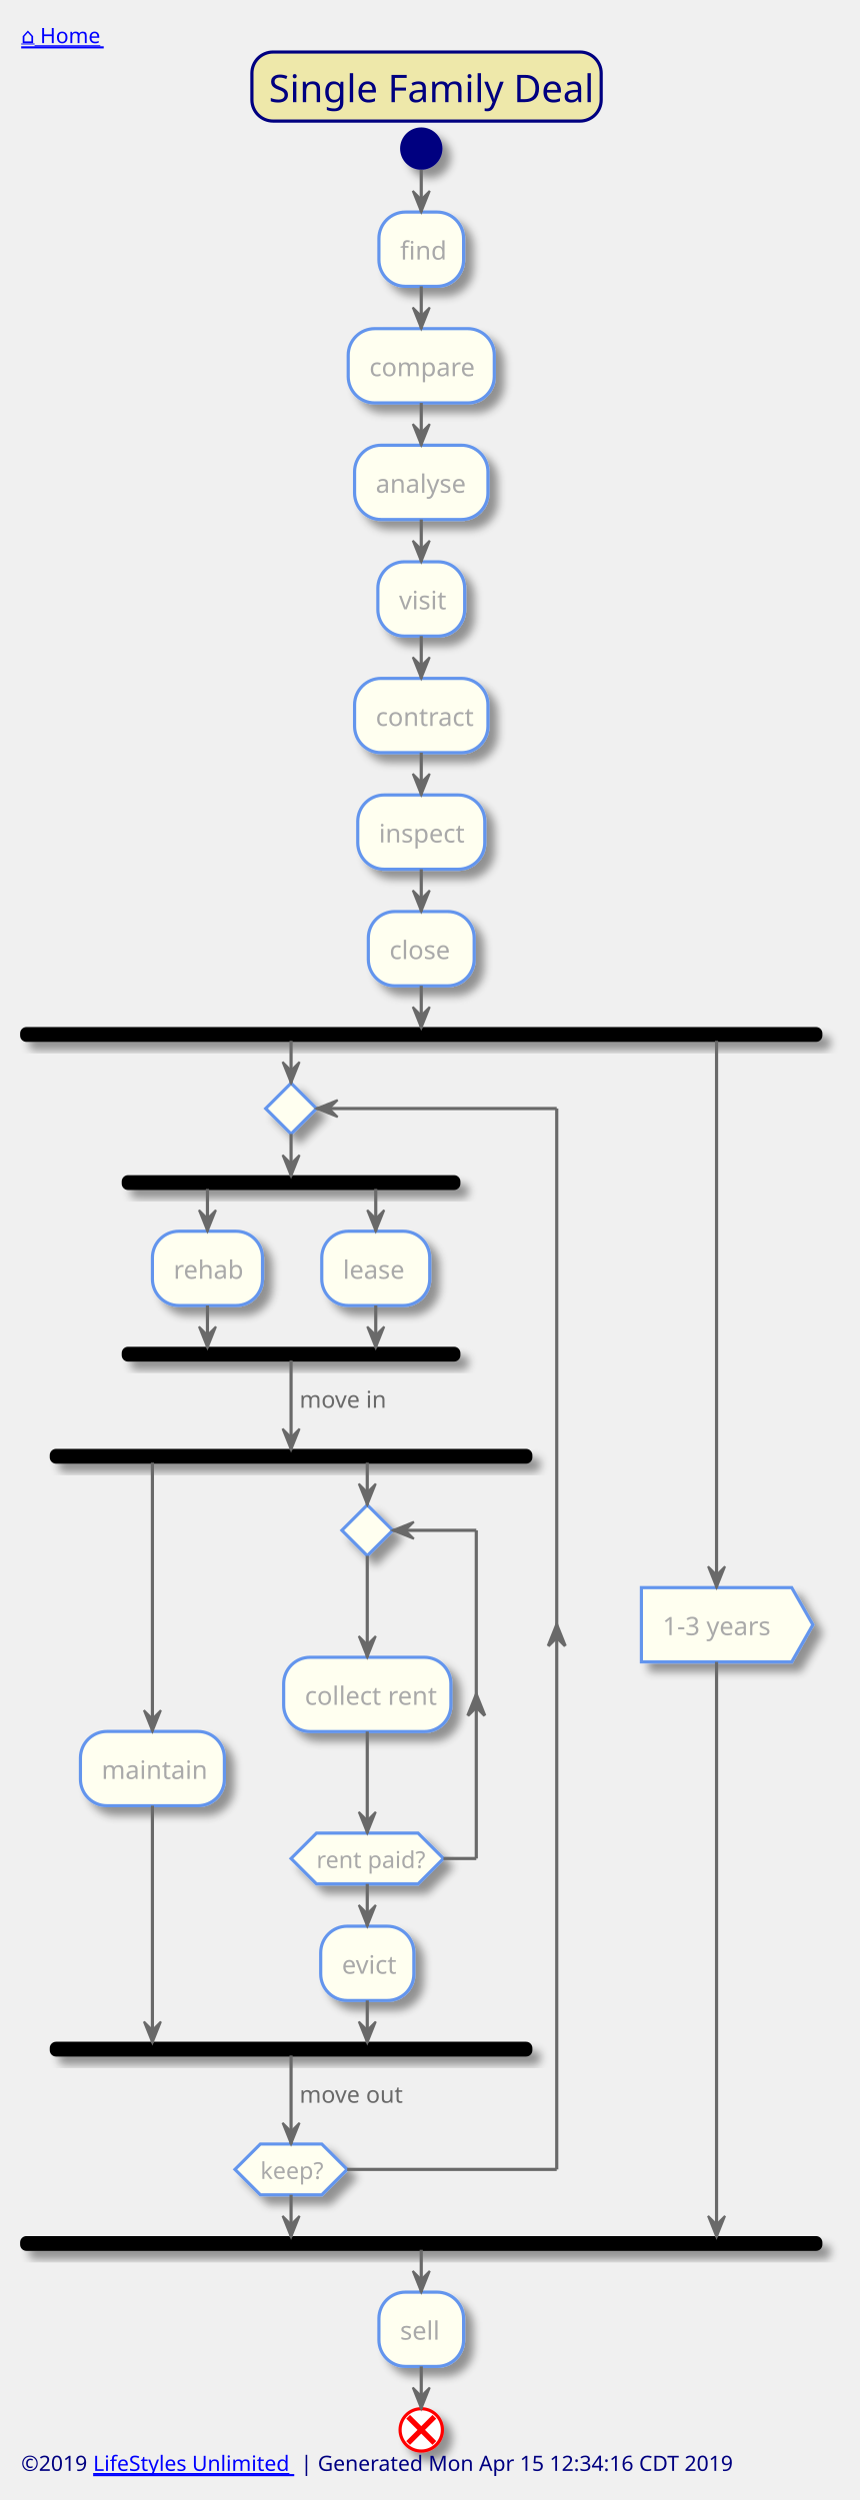
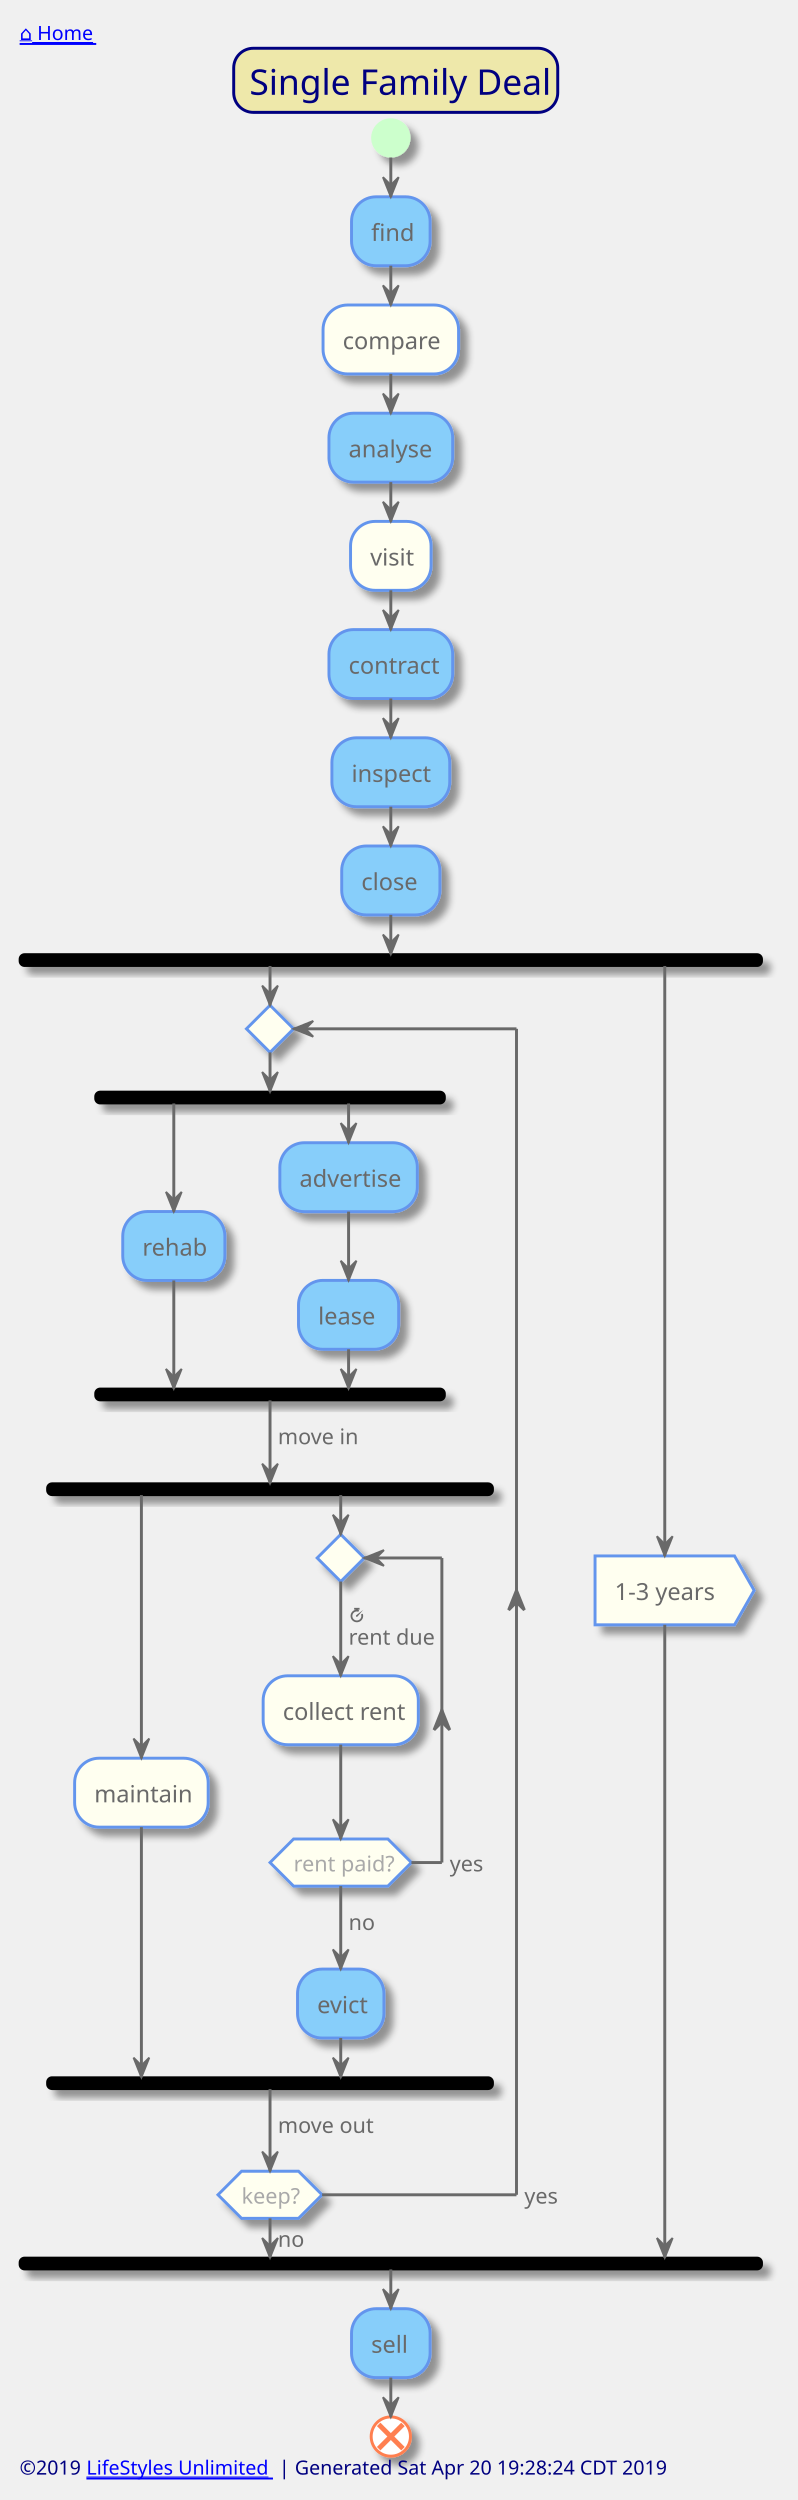
- <svg xmlns="http://www.w3.org/2000/svg" xmlns:xlink="http://www.w3.org/1999/xlink" contentScriptType="application/ecmascript" contentStyleType="text/css" height="1181px" preserveAspectRatio="none" style="width:406px;height:1181px;" version="1.1" viewBox="0 0 406 1181" width="406px" zoomAndPan="magnify">
+ <svg xmlns="http://www.w3.org/2000/svg" xmlns:xlink="http://www.w3.org/1999/xlink" contentScriptType="application/ecmascript" contentStyleType="text/css" height="1273px" preserveAspectRatio="none" style="width:406px;height:1273px;" version="1.1" viewBox="0 0 406 1273" width="406px" zoomAndPan="magnify">
  <defs>
    <style type="text/css">path:hover { stroke: #0000FF !important;}</style>
-     <filter height="300%" id="f150rbgzpoh3ah" width="300%" x="-1" y="-1">
+     <filter height="300%" id="f13ih0qlsdz0rq" width="300%" x="-1" y="-1">
      <feGaussianBlur result="blurOut" stdDeviation="2.0" />
      <feColorMatrix in="blurOut" result="blurOut2" type="matrix" values="0 0 0 0 0 0 0 0 0 0 0 0 0 0 0 0 0 0 .4 0" />
      <feOffset dx="4.0" dy="4.0" in="blurOut2" result="blurOut3" />
      <feBlend in="SourceGraphic" in2="blurOut3" mode="normal" />
    </filter>
  </defs>
  <g>
    <a target="_top" xlink:actuate="onRequest" xlink:href="../index.svg" xlink:show="new" xlink:title="../index.svg" xlink:type="simple">
      <text fill="#0000FF" font-family="sans-serif" font-size="10" lengthAdjust="spacingAndGlyphs" text-decoration="underline" textLength="39" x="10" y="20.381">⌂ Home</text>
      <line style="stroke: #0000FF; stroke-width: 1.0;" x1="10" x2="49" y1="22.381" y2="22.381" />
    </a>
    <rect fill="#EEE8AA" height="32.641" rx="10" ry="10" style="stroke: #000080; stroke-width: 1.5;" width="165" x="119" y="24.578" />
    <text fill="#000080" font-family="sans-serif" font-size="18" lengthAdjust="spacingAndGlyphs" textLength="149" x="127" y="48.264">Single Family Deal</text>
-     <ellipse cx="199" cy="70.219" fill="#000080" filter="url(#f150rbgzpoh3ah)" rx="10" ry="10" style="stroke: none; stroke-width: 1.0;" />
-     <rect fill="#FFFFF0" filter="url(#f150rbgzpoh3ah)" height="35.094" rx="12.5" ry="12.5" style="stroke: #6495ED; stroke-width: 1.5;" width="40" x="179" y="100.219" />
-     <text fill="#A9A9A9" font-family="sans-serif" font-size="12" lengthAdjust="spacingAndGlyphs" textLength="20" x="189" y="122.676">find</text>
-     <rect fill="#FFFFF0" filter="url(#f150rbgzpoh3ah)" height="35.094" rx="12.5" ry="12.5" style="stroke: #6495ED; stroke-width: 1.5;" width="69" x="164.5" y="155.312" />
-     <text fill="#A9A9A9" font-family="sans-serif" font-size="12" lengthAdjust="spacingAndGlyphs" textLength="49" x="174.5" y="177.769">compare</text>
-     <rect fill="#FFFFF0" filter="url(#f150rbgzpoh3ah)" height="35.094" rx="12.5" ry="12.5" style="stroke: #6495ED; stroke-width: 1.5;" width="63" x="167.5" y="210.406" />
-     <text fill="#A9A9A9" font-family="sans-serif" font-size="12" lengthAdjust="spacingAndGlyphs" textLength="43" x="177.5" y="232.863">analyse</text>
-     <rect fill="#FFFFF0" filter="url(#f150rbgzpoh3ah)" height="35.094" rx="12.5" ry="12.5" style="stroke: #6495ED; stroke-width: 1.5;" width="41" x="178.5" y="265.5" />
-     <text fill="#A9A9A9" font-family="sans-serif" font-size="12" lengthAdjust="spacingAndGlyphs" textLength="21" x="188.5" y="287.957">visit</text>
-     <rect fill="#FFFFF0" filter="url(#f150rbgzpoh3ah)" height="35.094" rx="12.5" ry="12.5" style="stroke: #6495ED; stroke-width: 1.5;" width="63" x="167.5" y="320.594" />
-     <text fill="#A9A9A9" font-family="sans-serif" font-size="12" lengthAdjust="spacingAndGlyphs" textLength="43" x="177.5" y="343.051">contract</text>
-     <rect fill="#FFFFF0" filter="url(#f150rbgzpoh3ah)" height="35.094" rx="12.5" ry="12.5" style="stroke: #6495ED; stroke-width: 1.5;" width="60" x="169" y="375.688" />
-     <text fill="#A9A9A9" font-family="sans-serif" font-size="12" lengthAdjust="spacingAndGlyphs" textLength="40" x="179" y="398.144">inspect</text>
-     <rect fill="#FFFFF0" filter="url(#f150rbgzpoh3ah)" height="35.094" rx="12.5" ry="12.5" style="stroke: #6495ED; stroke-width: 1.5;" width="50" x="174" y="430.781" />
-     <text fill="#A9A9A9" font-family="sans-serif" font-size="12" lengthAdjust="spacingAndGlyphs" textLength="30" x="184" y="453.238">close</text>
-     <rect fill="#000000" filter="url(#f150rbgzpoh3ah)" height="6" rx="2.5" ry="2.5" style="stroke: #000000; stroke-width: 1.0;" width="378" x="10" y="485.875" />
-     <rect fill="#000000" filter="url(#f150rbgzpoh3ah)" height="6" rx="2.5" ry="2.5" style="stroke: #000000; stroke-width: 1.0;" width="159" x="58" y="555.875" />
-     <rect fill="#FFFFF0" filter="url(#f150rbgzpoh3ah)" height="35.094" rx="12.5" ry="12.5" style="stroke: #6495ED; stroke-width: 1.5;" width="52" x="72" y="581.875" />
-     <text fill="#A9A9A9" font-family="sans-serif" font-size="12" lengthAdjust="spacingAndGlyphs" textLength="32" x="82" y="604.332">rehab</text>
-     <rect fill="#FFFFF0" filter="url(#f150rbgzpoh3ah)" height="35.094" rx="12.5" ry="12.5" style="stroke: #6495ED; stroke-width: 1.5;" width="51" x="152" y="581.875" />
-     <text fill="#A9A9A9" font-family="sans-serif" font-size="12" lengthAdjust="spacingAndGlyphs" textLength="31" x="162" y="604.332">lease</text>
-     <rect fill="#000000" filter="url(#f150rbgzpoh3ah)" height="6" rx="2.5" ry="2.5" style="stroke: #000000; stroke-width: 1.0;" width="159" x="58" y="636.969" />
-     <rect fill="#000000" filter="url(#f150rbgzpoh3ah)" height="6" rx="2.5" ry="2.5" style="stroke: #000000; stroke-width: 1.0;" width="227" x="24" y="685.222" />
-     <rect fill="#FFFFF0" filter="url(#f150rbgzpoh3ah)" height="35.094" rx="12.5" ry="12.5" style="stroke: #6495ED; stroke-width: 1.5;" width="68" x="38" y="818.269" />
-     <text fill="#A9A9A9" font-family="sans-serif" font-size="12" lengthAdjust="spacingAndGlyphs" textLength="48" x="48" y="840.726">maintain</text>
-     <rect fill="#FFFFF0" filter="url(#f150rbgzpoh3ah)" height="35.094" rx="12.5" ry="12.5" style="stroke: #6495ED; stroke-width: 1.5;" width="79" x="134" y="783.222" />
-     <text fill="#A9A9A9" font-family="sans-serif" font-size="12" lengthAdjust="spacingAndGlyphs" textLength="59" x="144" y="805.679">collect rent</text>
-     <polygon fill="#FFFFF0" filter="url(#f150rbgzpoh3ah)" points="173.5,711.222,185.5,723.222,173.5,735.222,161.5,723.222,173.5,711.222" style="stroke: #6495ED; stroke-width: 1.5;" />
-     <polygon fill="#FFFFF0" filter="url(#f150rbgzpoh3ah)" points="149.5,866.315,197.5,866.315,209.5,878.315,197.5,890.315,149.5,890.315,137.5,878.315,149.5,866.315" style="stroke: #6495ED; stroke-width: 1.5;" />
-     <text fill="#A9A9A9" font-family="sans-serif" font-size="11" lengthAdjust="spacingAndGlyphs" textLength="48" x="149.5" y="882.816">rent paid?</text>
-     <rect fill="#FFFFF0" filter="url(#f150rbgzpoh3ah)" height="35.094" rx="12.5" ry="12.5" style="stroke: #6495ED; stroke-width: 1.5;" width="44" x="151.5" y="910.315" />
-     <text fill="#A9A9A9" font-family="sans-serif" font-size="12" lengthAdjust="spacingAndGlyphs" textLength="24" x="161.5" y="932.773">evict</text>
-     <rect fill="#000000" filter="url(#f150rbgzpoh3ah)" height="6" rx="2.5" ry="2.5" style="stroke: #000000; stroke-width: 1.0;" width="227" x="24" y="965.409" />
-     <polygon fill="#FFFFF0" filter="url(#f150rbgzpoh3ah)" points="137.5,511.875,149.5,523.875,137.5,535.875,125.5,523.875,137.5,511.875" style="stroke: #6495ED; stroke-width: 1.5;" />
-     <polygon fill="#FFFFF0" filter="url(#f150rbgzpoh3ah)" points="123,1013.244,152,1013.244,164,1025.244,152,1037.244,123,1037.244,111,1025.244,123,1013.244" style="stroke: #6495ED; stroke-width: 1.5;" />
-     <text fill="#A9A9A9" font-family="sans-serif" font-size="11" lengthAdjust="spacingAndGlyphs" textLength="29" x="123" y="1029.745">keep?</text>
-     <polygon fill="#FFFFF0" filter="url(#f150rbgzpoh3ah)" points="303,750.304,374,750.304,384,767.851,374,785.398,303,785.398" style="stroke: #6495ED; stroke-width: 1.5;" />
-     <text fill="#A9A9A9" font-family="sans-serif" font-size="12" lengthAdjust="spacingAndGlyphs" textLength="51" x="313" y="772.761">1-3 years</text>
-     <rect fill="#000000" filter="url(#f150rbgzpoh3ah)" height="6" rx="2.5" ry="2.5" style="stroke: #000000; stroke-width: 1.0;" width="378" x="10" y="1057.244" />
-     <rect fill="#FFFFF0" filter="url(#f150rbgzpoh3ah)" height="35.094" rx="12.5" ry="12.5" style="stroke: #6495ED; stroke-width: 1.5;" width="40" x="179" y="1083.244" />
-     <text fill="#A9A9A9" font-family="sans-serif" font-size="12" lengthAdjust="spacingAndGlyphs" textLength="20" x="189" y="1105.701">sell</text>
-     <ellipse cx="199" cy="1148.338" fill="#FFFFFF" filter="url(#f150rbgzpoh3ah)" rx="10" ry="10" style="stroke: #FF0000; stroke-width: 1.5;" />
-     <line style="stroke: #FF0000; stroke-width: 2.5;" x1="192.813" x2="205.187" y1="1142.151" y2="1154.525" />
-     <line style="stroke: #FF0000; stroke-width: 2.5;" x1="205.187" x2="192.813" y1="1142.151" y2="1154.525" />
+     <ellipse cx="199" cy="70.219" fill="#CCFFCC" filter="url(#f13ih0qlsdz0rq)" rx="10" ry="10" style="stroke: none; stroke-width: 1.0;" />
+     <a target="_top" xlink:actuate="onRequest" xlink:href="finding.svg?sanitize=true" xlink:show="new" xlink:title="finding.svg?sanitize=true" xlink:type="simple">
+       <rect fill="#87CEFA" filter="url(#f13ih0qlsdz0rq)" height="35.094" rx="12.5" ry="12.5" style="stroke: #6495ED; stroke-width: 1.5;" width="40" x="179" y="100.219" />
+       <text fill="#696969" font-family="sans-serif" font-size="12" lengthAdjust="spacingAndGlyphs" textLength="20" x="189" y="122.676">find</text>
+     </a>
+     <rect fill="#FFFFF0" filter="url(#f13ih0qlsdz0rq)" height="35.094" rx="12.5" ry="12.5" style="stroke: #6495ED; stroke-width: 1.5;" width="69" x="164.5" y="155.312" />
+     <text fill="#696969" font-family="sans-serif" font-size="12" lengthAdjust="spacingAndGlyphs" textLength="49" x="174.5" y="177.769">compare</text>
+     <a target="_top" xlink:actuate="onRequest" xlink:href="evaluating.svg?sanitize=true" xlink:show="new" xlink:title="evaluating.svg?sanitize=true" xlink:type="simple">
+       <rect fill="#87CEFA" filter="url(#f13ih0qlsdz0rq)" height="35.094" rx="12.5" ry="12.5" style="stroke: #6495ED; stroke-width: 1.5;" width="63" x="167.5" y="210.406" />
+       <text fill="#696969" font-family="sans-serif" font-size="12" lengthAdjust="spacingAndGlyphs" textLength="43" x="177.5" y="232.863">analyse</text>
+     </a>
+     <rect fill="#FFFFF0" filter="url(#f13ih0qlsdz0rq)" height="35.094" rx="12.5" ry="12.5" style="stroke: #6495ED; stroke-width: 1.5;" width="41" x="178.5" y="265.5" />
+     <text fill="#696969" font-family="sans-serif" font-size="12" lengthAdjust="spacingAndGlyphs" textLength="21" x="188.5" y="287.957">visit</text>
+     <a target="_top" xlink:actuate="onRequest" xlink:href="negotiating.svg?sanitize=true" xlink:show="new" xlink:title="negotiating.svg?sanitize=true" xlink:type="simple">
+       <rect fill="#87CEFA" filter="url(#f13ih0qlsdz0rq)" height="35.094" rx="12.5" ry="12.5" style="stroke: #6495ED; stroke-width: 1.5;" width="63" x="167.5" y="320.594" />
+       <text fill="#696969" font-family="sans-serif" font-size="12" lengthAdjust="spacingAndGlyphs" textLength="43" x="177.5" y="343.051">contract</text>
+     </a>
+     <a target="_top" xlink:actuate="onRequest" xlink:href="due-diligence.svg?sanitize=true" xlink:show="new" xlink:title="due-diligence.svg?sanitize=true" xlink:type="simple">
+       <rect fill="#87CEFA" filter="url(#f13ih0qlsdz0rq)" height="35.094" rx="12.5" ry="12.5" style="stroke: #6495ED; stroke-width: 1.5;" width="60" x="169" y="375.688" />
+       <text fill="#696969" font-family="sans-serif" font-size="12" lengthAdjust="spacingAndGlyphs" textLength="40" x="179" y="398.144">inspect</text>
+     </a>
+     <a target="_top" xlink:actuate="onRequest" xlink:href="closing.svg?sanitize=true" xlink:show="new" xlink:title="closing.svg?sanitize=true" xlink:type="simple">
+       <rect fill="#87CEFA" filter="url(#f13ih0qlsdz0rq)" height="35.094" rx="12.5" ry="12.5" style="stroke: #6495ED; stroke-width: 1.5;" width="50" x="174" y="430.781" />
+       <text fill="#696969" font-family="sans-serif" font-size="12" lengthAdjust="spacingAndGlyphs" textLength="30" x="184" y="453.238">close</text>
+     </a>
+     <rect fill="#000000" filter="url(#f13ih0qlsdz0rq)" height="6" rx="2.5" ry="2.5" style="stroke: #000000; stroke-width: 1.0;" width="378" x="10" y="485.875" />
+     <rect fill="#000000" filter="url(#f13ih0qlsdz0rq)" height="6" rx="2.5" ry="2.5" style="stroke: #000000; stroke-width: 1.0;" width="178" x="48.5" y="555.875" />
+     <a target="_top" xlink:actuate="onRequest" xlink:href="rehabbing.svg?sanitize=true" xlink:show="new" xlink:title="rehabbing.svg?sanitize=true" xlink:type="simple">
+       <rect fill="#87CEFA" filter="url(#f13ih0qlsdz0rq)" height="35.094" rx="12.5" ry="12.5" style="stroke: #6495ED; stroke-width: 1.5;" width="52" x="62.5" y="616.922" />
+       <text fill="#696969" font-family="sans-serif" font-size="12" lengthAdjust="spacingAndGlyphs" textLength="32" x="72.5" y="639.379">rehab</text>
+     </a>
+     <a target="_top" xlink:actuate="onRequest" xlink:href="advertise.svg?sanitize=true" xlink:show="new" xlink:title="advertise.svg?sanitize=true" xlink:type="simple">
+       <rect fill="#87CEFA" filter="url(#f13ih0qlsdz0rq)" height="35.094" rx="12.5" ry="12.5" style="stroke: #6495ED; stroke-width: 1.5;" width="70" x="142.5" y="581.875" />
+       <text fill="#696969" font-family="sans-serif" font-size="12" lengthAdjust="spacingAndGlyphs" textLength="50" x="152.5" y="604.332">advertise</text>
+     </a>
+     <a target="_top" xlink:actuate="onRequest" xlink:href="leasing.svg?sanitize=true" xlink:show="new" xlink:title="leasing.svg?sanitize=true" xlink:type="simple">
+       <rect fill="#87CEFA" filter="url(#f13ih0qlsdz0rq)" height="35.094" rx="12.5" ry="12.5" style="stroke: #6495ED; stroke-width: 1.5;" width="51" x="152" y="651.969" />
+       <text fill="#696969" font-family="sans-serif" font-size="12" lengthAdjust="spacingAndGlyphs" textLength="31" x="162" y="674.426">lease</text>
+     </a>
+     <rect fill="#000000" filter="url(#f13ih0qlsdz0rq)" height="6" rx="2.5" ry="2.5" style="stroke: #000000; stroke-width: 1.0;" width="178" x="48.5" y="707.062" />
+     <rect fill="#000000" filter="url(#f13ih0qlsdz0rq)" height="6" rx="2.5" ry="2.5" style="stroke: #000000; stroke-width: 1.0;" width="227" x="24" y="755.315" />
+     <rect fill="#FFFFF0" filter="url(#f13ih0qlsdz0rq)" height="35.094" rx="12.5" ry="12.5" style="stroke: #6495ED; stroke-width: 1.5;" width="68" x="38" y="895.28" />
+     <text fill="#696969" font-family="sans-serif" font-size="12" lengthAdjust="spacingAndGlyphs" textLength="48" x="48" y="917.737">maintain</text>
+     <rect fill="#FFFFF0" filter="url(#f13ih0qlsdz0rq)" height="35.094" rx="12.5" ry="12.5" style="stroke: #6495ED; stroke-width: 1.5;" width="79" x="134" y="853.315" />
+     <text fill="#696969" font-family="sans-serif" font-size="12" lengthAdjust="spacingAndGlyphs" textLength="59" x="144" y="875.773">collect rent</text>
+     <polygon fill="#FFFFF0" filter="url(#f13ih0qlsdz0rq)" points="173.5,781.315,185.5,793.315,173.5,805.315,161.5,793.315,173.5,781.315" style="stroke: #6495ED; stroke-width: 1.5;" />
+     <polygon fill="#FFFFF0" filter="url(#f13ih0qlsdz0rq)" points="149.5,936.409,197.5,936.409,209.5,948.409,197.5,960.409,149.5,960.409,137.5,948.409,149.5,936.409" style="stroke: #6495ED; stroke-width: 1.5;" />
+     <text fill="#A9A9A9" font-family="sans-serif" font-size="11" lengthAdjust="spacingAndGlyphs" textLength="48" x="149.5" y="952.91">rent paid?</text>
+     <a target="_top" xlink:actuate="onRequest" xlink:href="evict.svg?sanitize=true" xlink:show="new" xlink:title="evict.svg?sanitize=true" xlink:type="simple">
+       <rect fill="#87CEFA" filter="url(#f13ih0qlsdz0rq)" height="35.094" rx="12.5" ry="12.5" style="stroke: #6495ED; stroke-width: 1.5;" width="44" x="151.5" y="1002.662" />
+       <text fill="#696969" font-family="sans-serif" font-size="12" lengthAdjust="spacingAndGlyphs" textLength="24" x="161.5" y="1025.119">evict</text>
+     </a>
+     <rect fill="#000000" filter="url(#f13ih0qlsdz0rq)" height="6" rx="2.5" ry="2.5" style="stroke: #000000; stroke-width: 1.0;" width="227" x="24" y="1057.756" />
+     <polygon fill="#FFFFF0" filter="url(#f13ih0qlsdz0rq)" points="137.5,511.875,149.5,523.875,137.5,535.875,125.5,523.875,137.5,511.875" style="stroke: #6495ED; stroke-width: 1.5;" />
+     <polygon fill="#FFFFF0" filter="url(#f13ih0qlsdz0rq)" points="123,1105.591,152,1105.591,164,1117.591,152,1129.591,123,1129.591,111,1117.591,123,1105.591" style="stroke: #6495ED; stroke-width: 1.5;" />
+     <text fill="#A9A9A9" font-family="sans-serif" font-size="11" lengthAdjust="spacingAndGlyphs" textLength="29" x="123" y="1122.092">keep?</text>
+     <polygon fill="#FFFFF0" filter="url(#f13ih0qlsdz0rq)" points="303,792.269,374,792.269,384,809.815,374,827.362,303,827.362" style="stroke: #6495ED; stroke-width: 1.5;" />
+     <text fill="#696969" font-family="sans-serif" font-size="12" lengthAdjust="spacingAndGlyphs" textLength="51" x="313" y="814.726">1-3 years</text>
+     <rect fill="#000000" filter="url(#f13ih0qlsdz0rq)" height="6" rx="2.5" ry="2.5" style="stroke: #000000; stroke-width: 1.0;" width="378" x="10" y="1149.591" />
+     <a target="_top" xlink:actuate="onRequest" xlink:href="selling.svg?sanitize=true" xlink:show="new" xlink:title="selling.svg?sanitize=true" xlink:type="simple">
+       <rect fill="#87CEFA" filter="url(#f13ih0qlsdz0rq)" height="35.094" rx="12.5" ry="12.5" style="stroke: #6495ED; stroke-width: 1.5;" width="40" x="179" y="1175.591" />
+       <text fill="#696969" font-family="sans-serif" font-size="12" lengthAdjust="spacingAndGlyphs" textLength="20" x="189" y="1198.048">sell</text>
+     </a>
+     <ellipse cx="199" cy="1240.685" fill="#FFFFFF" filter="url(#f13ih0qlsdz0rq)" rx="10" ry="10" style="stroke: #FF7F50; stroke-width: 1.5;" />
+     <line style="stroke: #FF7F50; stroke-width: 2.5;" x1="192.813" x2="205.187" y1="1234.497" y2="1246.872" />
+     <line style="stroke: #FF7F50; stroke-width: 2.5;" x1="205.187" x2="192.813" y1="1234.497" y2="1246.872" />
    <line style="stroke: #696969; stroke-width: 1.5;" x1="199" x2="199" y1="80.219" y2="100.219" />
    <polygon fill="#696969" points="195,90.219,199,100.219,203,90.219,199,94.219" style="stroke: #696969; stroke-width: 1.0;" />
    <line style="stroke: #696969; stroke-width: 1.5;" x1="199" x2="199" y1="135.312" y2="155.312" />
    <polygon fill="#696969" points="195,145.312,199,155.312,203,145.312,199,149.312" style="stroke: #696969; stroke-width: 1.0;" />
    <line style="stroke: #696969; stroke-width: 1.5;" x1="199" x2="199" y1="190.406" y2="210.406" />
    <polygon fill="#696969" points="195,200.406,199,210.406,203,200.406,199,204.406" style="stroke: #696969; stroke-width: 1.0;" />
    <line style="stroke: #696969; stroke-width: 1.5;" x1="199" x2="199" y1="245.5" y2="265.5" />
    <polygon fill="#696969" points="195,255.5,199,265.5,203,255.5,199,259.5" style="stroke: #696969; stroke-width: 1.0;" />
    <line style="stroke: #696969; stroke-width: 1.5;" x1="199" x2="199" y1="300.594" y2="320.594" />
    <polygon fill="#696969" points="195,310.594,199,320.594,203,310.594,199,314.594" style="stroke: #696969; stroke-width: 1.0;" />
    <line style="stroke: #696969; stroke-width: 1.5;" x1="199" x2="199" y1="355.688" y2="375.688" />
    <polygon fill="#696969" points="195,365.688,199,375.688,203,365.688,199,369.688" style="stroke: #696969; stroke-width: 1.0;" />
    <line style="stroke: #696969; stroke-width: 1.5;" x1="199" x2="199" y1="410.781" y2="430.781" />
    <polygon fill="#696969" points="195,420.781,199,430.781,203,420.781,199,424.781" style="stroke: #696969; stroke-width: 1.0;" />
-     <line style="stroke: #696969; stroke-width: 1.5;" x1="98" x2="98" y1="561.875" y2="581.875" />
-     <polygon fill="#696969" points="94,571.875,98,581.875,102,571.875,98,575.875" style="stroke: #696969; stroke-width: 1.0;" />
+     <line style="stroke: #696969; stroke-width: 1.5;" x1="177.5" x2="177.5" y1="616.969" y2="651.969" />
+     <polygon fill="#696969" points="173.5,641.969,177.5,651.969,181.5,641.969,177.5,645.969" style="stroke: #696969; stroke-width: 1.0;" />
+     <line style="stroke: #696969; stroke-width: 1.5;" x1="88.5" x2="88.5" y1="561.875" y2="616.922" />
+     <polygon fill="#696969" points="84.5,606.922,88.5,616.922,92.5,606.922,88.5,610.922" style="stroke: #696969; stroke-width: 1.0;" />
    <line style="stroke: #696969; stroke-width: 1.5;" x1="177.5" x2="177.5" y1="561.875" y2="581.875" />
    <polygon fill="#696969" points="173.5,571.875,177.5,581.875,181.5,571.875,177.5,575.875" style="stroke: #696969; stroke-width: 1.0;" />
-     <line style="stroke: #696969; stroke-width: 1.5;" x1="98" x2="98" y1="616.969" y2="636.969" />
-     <polygon fill="#696969" points="94,626.969,98,636.969,102,626.969,98,630.969" style="stroke: #696969; stroke-width: 1.0;" />
-     <line style="stroke: #696969; stroke-width: 1.5;" x1="177.5" x2="177.5" y1="616.969" y2="636.969" />
-     <polygon fill="#696969" points="173.5,626.969,177.5,636.969,181.5,626.969,177.5,630.969" style="stroke: #696969; stroke-width: 1.0;" />
-     <line style="stroke: #696969; stroke-width: 1.5;" x1="173.5" x2="173.5" y1="735.222" y2="783.222" />
-     <polygon fill="#696969" points="169.5,773.222,173.5,783.222,177.5,773.222,173.5,777.222" style="stroke: #696969; stroke-width: 1.0;" />
-     <line style="stroke: #696969; stroke-width: 1.5;" x1="209.5" x2="225" y1="878.315" y2="878.315" />
-     <polygon fill="#696969" points="221,810.769,225,800.769,229,810.769,225,806.769" style="stroke: #696969; stroke-width: 1.5;" />
-     <line style="stroke: #696969; stroke-width: 1.5;" x1="225" x2="225" y1="723.222" y2="878.315" />
-     <line style="stroke: #696969; stroke-width: 1.5;" x1="225" x2="185.5" y1="723.222" y2="723.222" />
-     <polygon fill="#696969" points="195.5,719.222,185.5,723.222,195.5,727.222,191.5,723.222" style="stroke: #696969; stroke-width: 1.0;" />
-     <line style="stroke: #696969; stroke-width: 1.5;" x1="173.5" x2="173.5" y1="818.315" y2="866.315" />
-     <polygon fill="#696969" points="169.5,856.315,173.5,866.315,177.5,856.315,173.5,860.315" style="stroke: #696969; stroke-width: 1.0;" />
-     <line style="stroke: #696969; stroke-width: 1.5;" x1="173.5" x2="173.5" y1="890.315" y2="910.315" />
-     <polygon fill="#696969" points="169.5,900.315,173.5,910.315,177.5,900.315,173.5,904.315" style="stroke: #696969; stroke-width: 1.0;" />
-     <line style="stroke: #696969; stroke-width: 1.5;" x1="72" x2="72" y1="691.222" y2="818.269" />
-     <polygon fill="#696969" points="68,808.269,72,818.269,76,808.269,72,812.269" style="stroke: #696969; stroke-width: 1.0;" />
-     <line style="stroke: #696969; stroke-width: 1.5;" x1="173.5" x2="173.5" y1="691.222" y2="711.222" />
-     <polygon fill="#696969" points="169.5,701.222,173.5,711.222,177.5,701.222,173.5,705.222" style="stroke: #696969; stroke-width: 1.0;" />
-     <line style="stroke: #696969; stroke-width: 1.5;" x1="72" x2="72" y1="853.362" y2="965.409" />
-     <polygon fill="#696969" points="68,955.409,72,965.409,76,955.409,72,959.409" style="stroke: #696969; stroke-width: 1.0;" />
-     <line style="stroke: #696969; stroke-width: 1.5;" x1="173.5" x2="173.5" y1="945.409" y2="965.409" />
-     <polygon fill="#696969" points="169.5,955.409,173.5,965.409,177.5,955.409,173.5,959.409" style="stroke: #696969; stroke-width: 1.0;" />
-     <line style="stroke: #696969; stroke-width: 1.5;" x1="137.5" x2="137.5" y1="642.969" y2="685.222" />
-     <polygon fill="#696969" points="133.5,675.222,137.5,685.222,141.5,675.222,137.5,679.222" style="stroke: #696969; stroke-width: 1.0;" />
-     <text fill="#696969" font-family="sans-serif" font-size="11" lengthAdjust="spacingAndGlyphs" textLength="37" x="141.5" y="665.305">move in</text>
+     <line style="stroke: #696969; stroke-width: 1.5;" x1="88.5" x2="88.5" y1="652.016" y2="707.062" />
+     <polygon fill="#696969" points="84.5,697.062,88.5,707.062,92.5,697.062,88.5,701.062" style="stroke: #696969; stroke-width: 1.0;" />
+     <line style="stroke: #696969; stroke-width: 1.5;" x1="177.5" x2="177.5" y1="687.062" y2="707.062" />
+     <polygon fill="#696969" points="173.5,697.062,177.5,707.062,181.5,697.062,177.5,701.062" style="stroke: #696969; stroke-width: 1.0;" />
+     <line style="stroke: #696969; stroke-width: 1.5;" x1="173.5" x2="173.5" y1="805.315" y2="853.315" />
+     <polygon fill="#696969" points="169.5,843.315,173.5,853.315,177.5,843.315,173.5,847.315" style="stroke: #696969; stroke-width: 1.0;" />
+     <path d="M180.333,818.731 L180.333,819.648 L181.25,819.648 L181.25,819.676 C179.694,819.897 178.5,821.241 178.5,822.856 C178.5,824.624 179.94,826.064 181.708,826.064 C183.477,826.064 184.917,824.624 184.917,822.856 C184.917,822.443 184.838,822.055 184.716,821.71 L183.856,822.025 C183.954,822.304 183.999,822.572 183.999,822.856 C183.999,824.131 182.982,825.148 181.707,825.148 C180.432,825.148 179.416,824.131 179.416,822.856 C179.416,821.581 180.432,820.564 181.707,820.564 C181.981,820.564 182.244,820.611 182.51,820.707 L182.825,819.847 C182.622,819.773 182.393,819.738 182.166,819.704 L182.166,819.646 L183.082,819.646 L183.082,818.73 L180.332,818.73 M184.916,819.761 C181.547,822.328 181.547,822.328 181.364,822.511 C181.18,822.694 181.18,822.987 181.364,823.17 C181.547,823.354 181.839,823.354 182.023,823.17 C182.206,822.996 184.916,819.761 184.916,819.761 " fill="#696969" style="stroke: ; stroke-width: 0.0; stroke-dasharray: ;" />
+     <text fill="#696969" font-family="sans-serif" font-size="11" lengthAdjust="spacingAndGlyphs" textLength="40" x="177.5" y="837.483">rent due</text>
+     <line style="stroke: #696969; stroke-width: 1.5;" x1="209.5" x2="225" y1="948.409" y2="948.409" />
+     <polygon fill="#696969" points="221,880.862,225,870.862,229,880.862,225,876.862" style="stroke: #696969; stroke-width: 1.5;" />
+     <line style="stroke: #696969; stroke-width: 1.5;" x1="225" x2="225" y1="793.315" y2="948.409" />
+     <line style="stroke: #696969; stroke-width: 1.5;" x1="225" x2="185.5" y1="793.315" y2="793.315" />
+     <polygon fill="#696969" points="195.5,789.315,185.5,793.315,195.5,797.315,191.5,793.315" style="stroke: #696969; stroke-width: 1.0;" />
+     <text fill="#696969" font-family="sans-serif" font-size="11" lengthAdjust="spacingAndGlyphs" textLength="18" x="229" y="952.91">yes</text>
+     <line style="stroke: #696969; stroke-width: 1.5;" x1="173.5" x2="173.5" y1="888.409" y2="936.409" />
+     <polygon fill="#696969" points="169.5,926.409,173.5,936.409,177.5,926.409,173.5,930.409" style="stroke: #696969; stroke-width: 1.0;" />
+     <line style="stroke: #696969; stroke-width: 1.5;" x1="173.5" x2="173.5" y1="960.409" y2="1002.662" />
+     <polygon fill="#696969" points="169.5,992.662,173.5,1002.662,177.5,992.662,173.5,996.662" style="stroke: #696969; stroke-width: 1.0;" />
+     <text fill="#696969" font-family="sans-serif" font-size="11" lengthAdjust="spacingAndGlyphs" textLength="12" x="177.5" y="982.745">no</text>
+     <line style="stroke: #696969; stroke-width: 1.5;" x1="72" x2="72" y1="761.315" y2="895.28" />
+     <polygon fill="#696969" points="68,885.28,72,895.28,76,885.28,72,889.28" style="stroke: #696969; stroke-width: 1.0;" />
+     <line style="stroke: #696969; stroke-width: 1.5;" x1="173.5" x2="173.5" y1="761.315" y2="781.315" />
+     <polygon fill="#696969" points="169.5,771.315,173.5,781.315,177.5,771.315,173.5,775.315" style="stroke: #696969; stroke-width: 1.0;" />
+     <line style="stroke: #696969; stroke-width: 1.5;" x1="72" x2="72" y1="930.374" y2="1057.756" />
+     <polygon fill="#696969" points="68,1047.756,72,1057.756,76,1047.756,72,1051.756" style="stroke: #696969; stroke-width: 1.0;" />
+     <line style="stroke: #696969; stroke-width: 1.5;" x1="173.5" x2="173.5" y1="1037.756" y2="1057.756" />
+     <polygon fill="#696969" points="169.5,1047.756,173.5,1057.756,177.5,1047.756,173.5,1051.756" style="stroke: #696969; stroke-width: 1.0;" />
+     <line style="stroke: #696969; stroke-width: 1.5;" x1="137.5" x2="137.5" y1="713.062" y2="755.315" />
+     <polygon fill="#696969" points="133.5,745.315,137.5,755.315,141.5,745.315,137.5,749.315" style="stroke: #696969; stroke-width: 1.0;" />
+     <text fill="#696969" font-family="sans-serif" font-size="11" lengthAdjust="spacingAndGlyphs" textLength="37" x="141.5" y="735.398">move in</text>
    <line style="stroke: #696969; stroke-width: 1.5;" x1="137.5" x2="137.5" y1="535.875" y2="555.875" />
    <polygon fill="#696969" points="133.5,545.875,137.5,555.875,141.5,545.875,137.5,549.875" style="stroke: #696969; stroke-width: 1.0;" />
-     <line style="stroke: #696969; stroke-width: 1.5;" x1="164" x2="263" y1="1025.244" y2="1025.244" />
-     <polygon fill="#696969" points="259,777.851,263,767.851,267,777.851,263,773.851" style="stroke: #696969; stroke-width: 1.5;" />
-     <line style="stroke: #696969; stroke-width: 1.5;" x1="263" x2="263" y1="523.875" y2="1025.244" />
+     <line style="stroke: #696969; stroke-width: 1.5;" x1="164" x2="263" y1="1117.591" y2="1117.591" />
+     <polygon fill="#696969" points="259,819.815,263,809.815,267,819.815,263,815.815" style="stroke: #696969; stroke-width: 1.5;" />
+     <line style="stroke: #696969; stroke-width: 1.5;" x1="263" x2="263" y1="523.875" y2="1117.591" />
    <line style="stroke: #696969; stroke-width: 1.5;" x1="263" x2="149.5" y1="523.875" y2="523.875" />
    <polygon fill="#696969" points="159.5,519.875,149.5,523.875,159.5,527.875,155.5,523.875" style="stroke: #696969; stroke-width: 1.0;" />
-     <line style="stroke: #696969; stroke-width: 1.5;" x1="137.5" x2="137.5" y1="971.409" y2="1013.244" />
-     <polygon fill="#696969" points="133.5,1003.244,137.5,1013.244,141.5,1003.244,137.5,1007.244" style="stroke: #696969; stroke-width: 1.0;" />
-     <text fill="#696969" font-family="sans-serif" font-size="11" lengthAdjust="spacingAndGlyphs" textLength="44" x="141.5" y="993.745">move out</text>
+     <text fill="#696969" font-family="sans-serif" font-size="11" lengthAdjust="spacingAndGlyphs" textLength="18" x="267" y="1122.092">yes</text>
+     <line style="stroke: #696969; stroke-width: 1.5;" x1="137.5" x2="137.5" y1="1063.756" y2="1105.591" />
+     <polygon fill="#696969" points="133.5,1095.591,137.5,1105.591,141.5,1095.591,137.5,1099.591" style="stroke: #696969; stroke-width: 1.0;" />
+     <text fill="#696969" font-family="sans-serif" font-size="11" lengthAdjust="spacingAndGlyphs" textLength="44" x="141.5" y="1086.092">move out</text>
    <line style="stroke: #696969; stroke-width: 1.5;" x1="137.5" x2="137.5" y1="491.875" y2="511.875" />
    <polygon fill="#696969" points="133.5,501.875,137.5,511.875,141.5,501.875,137.5,505.875" style="stroke: #696969; stroke-width: 1.0;" />
-     <line style="stroke: #696969; stroke-width: 1.5;" x1="338.5" x2="338.5" y1="491.875" y2="750.304" />
-     <polygon fill="#696969" points="334.5,740.304,338.5,750.304,342.5,740.304,338.5,744.304" style="stroke: #696969; stroke-width: 1.0;" />
-     <line style="stroke: #696969; stroke-width: 1.5;" x1="137.5" x2="137.5" y1="1037.244" y2="1057.244" />
-     <polygon fill="#696969" points="133.5,1047.244,137.5,1057.244,141.5,1047.244,137.5,1051.244" style="stroke: #696969; stroke-width: 1.0;" />
-     <line style="stroke: #696969; stroke-width: 1.5;" x1="338.5" x2="338.5" y1="785.398" y2="1057.244" />
-     <polygon fill="#696969" points="334.5,1047.244,338.5,1057.244,342.5,1047.244,338.5,1051.244" style="stroke: #696969; stroke-width: 1.0;" />
+     <line style="stroke: #696969; stroke-width: 1.5;" x1="338.5" x2="338.5" y1="491.875" y2="792.269" />
+     <polygon fill="#696969" points="334.5,782.269,338.5,792.269,342.5,782.269,338.5,786.269" style="stroke: #696969; stroke-width: 1.0;" />
+     <line style="stroke: #696969; stroke-width: 1.5;" x1="137.5" x2="137.5" y1="1129.591" y2="1149.591" />
+     <polygon fill="#696969" points="133.5,1139.591,137.5,1149.591,141.5,1139.591,137.5,1143.591" style="stroke: #696969; stroke-width: 1.0;" />
+     <text fill="#696969" font-family="sans-serif" font-size="11" lengthAdjust="spacingAndGlyphs" textLength="12" x="141.5" y="1144.092">no</text>
+     <line style="stroke: #696969; stroke-width: 1.5;" x1="338.5" x2="338.5" y1="827.362" y2="1149.591" />
+     <polygon fill="#696969" points="334.5,1139.591,338.5,1149.591,342.5,1139.591,338.5,1143.591" style="stroke: #696969; stroke-width: 1.0;" />
    <line style="stroke: #696969; stroke-width: 1.5;" x1="199" x2="199" y1="465.875" y2="485.875" />
    <polygon fill="#696969" points="195,475.875,199,485.875,203,475.875,199,479.875" style="stroke: #696969; stroke-width: 1.0;" />
-     <line style="stroke: #696969; stroke-width: 1.5;" x1="199" x2="199" y1="1063.244" y2="1083.244" />
-     <polygon fill="#696969" points="195,1073.244,199,1083.244,203,1073.244,199,1077.244" style="stroke: #696969; stroke-width: 1.0;" />
-     <line style="stroke: #696969; stroke-width: 1.5;" x1="199" x2="199" y1="1118.338" y2="1138.338" />
-     <polygon fill="#696969" points="195,1128.338,199,1138.338,203,1128.338,199,1132.338" style="stroke: #696969; stroke-width: 1.0;" />
-     <text fill="#000080" font-family="sans-serif" font-size="10" lengthAdjust="spacingAndGlyphs" textLength="31" x="10" y="1167.719">©2019</text>
+     <line style="stroke: #696969; stroke-width: 1.5;" x1="199" x2="199" y1="1155.591" y2="1175.591" />
+     <polygon fill="#696969" points="195,1165.591,199,1175.591,203,1165.591,199,1169.591" style="stroke: #696969; stroke-width: 1.0;" />
+     <line style="stroke: #696969; stroke-width: 1.5;" x1="199" x2="199" y1="1210.685" y2="1230.685" />
+     <polygon fill="#696969" points="195,1220.685,199,1230.685,203,1220.685,199,1224.685" style="stroke: #696969; stroke-width: 1.0;" />
+     <text fill="#000080" font-family="sans-serif" font-size="10" lengthAdjust="spacingAndGlyphs" textLength="31" x="10" y="1260.065">©2019</text>
    <a target="_top" xlink:actuate="onRequest" xlink:href="http://www.lifestylesunlimited.com" xlink:show="new" xlink:title="http://www.lifestylesunlimited.com" xlink:type="simple">
-       <text fill="#0000FF" font-family="sans-serif" font-size="10" lengthAdjust="spacingAndGlyphs" text-decoration="underline" textLength="95" x="44" y="1167.719">LifeStyles Unlimited</text>
-       <line style="stroke: #0000FF; stroke-width: 1.0;" x1="44" x2="139" y1="1169.719" y2="1169.719" />
+       <text fill="#0000FF" font-family="sans-serif" font-size="10" lengthAdjust="spacingAndGlyphs" text-decoration="underline" textLength="95" x="44" y="1260.065">LifeStyles Unlimited</text>
+       <line style="stroke: #0000FF; stroke-width: 1.0;" x1="44" x2="139" y1="1262.065" y2="1262.065" />
    </a>
-     <text fill="#000080" font-family="sans-serif" font-size="10" lengthAdjust="spacingAndGlyphs" textLength="210" x="142" y="1167.719">| Generated Mon Apr 15 12:34:16 CDT 2019</text>
+     <text fill="#000080" font-family="sans-serif" font-size="10" lengthAdjust="spacingAndGlyphs" textLength="205" x="142" y="1260.065">| Generated Sat Apr 20 19:28:24 CDT 2019</text>
  </g>
</svg>
